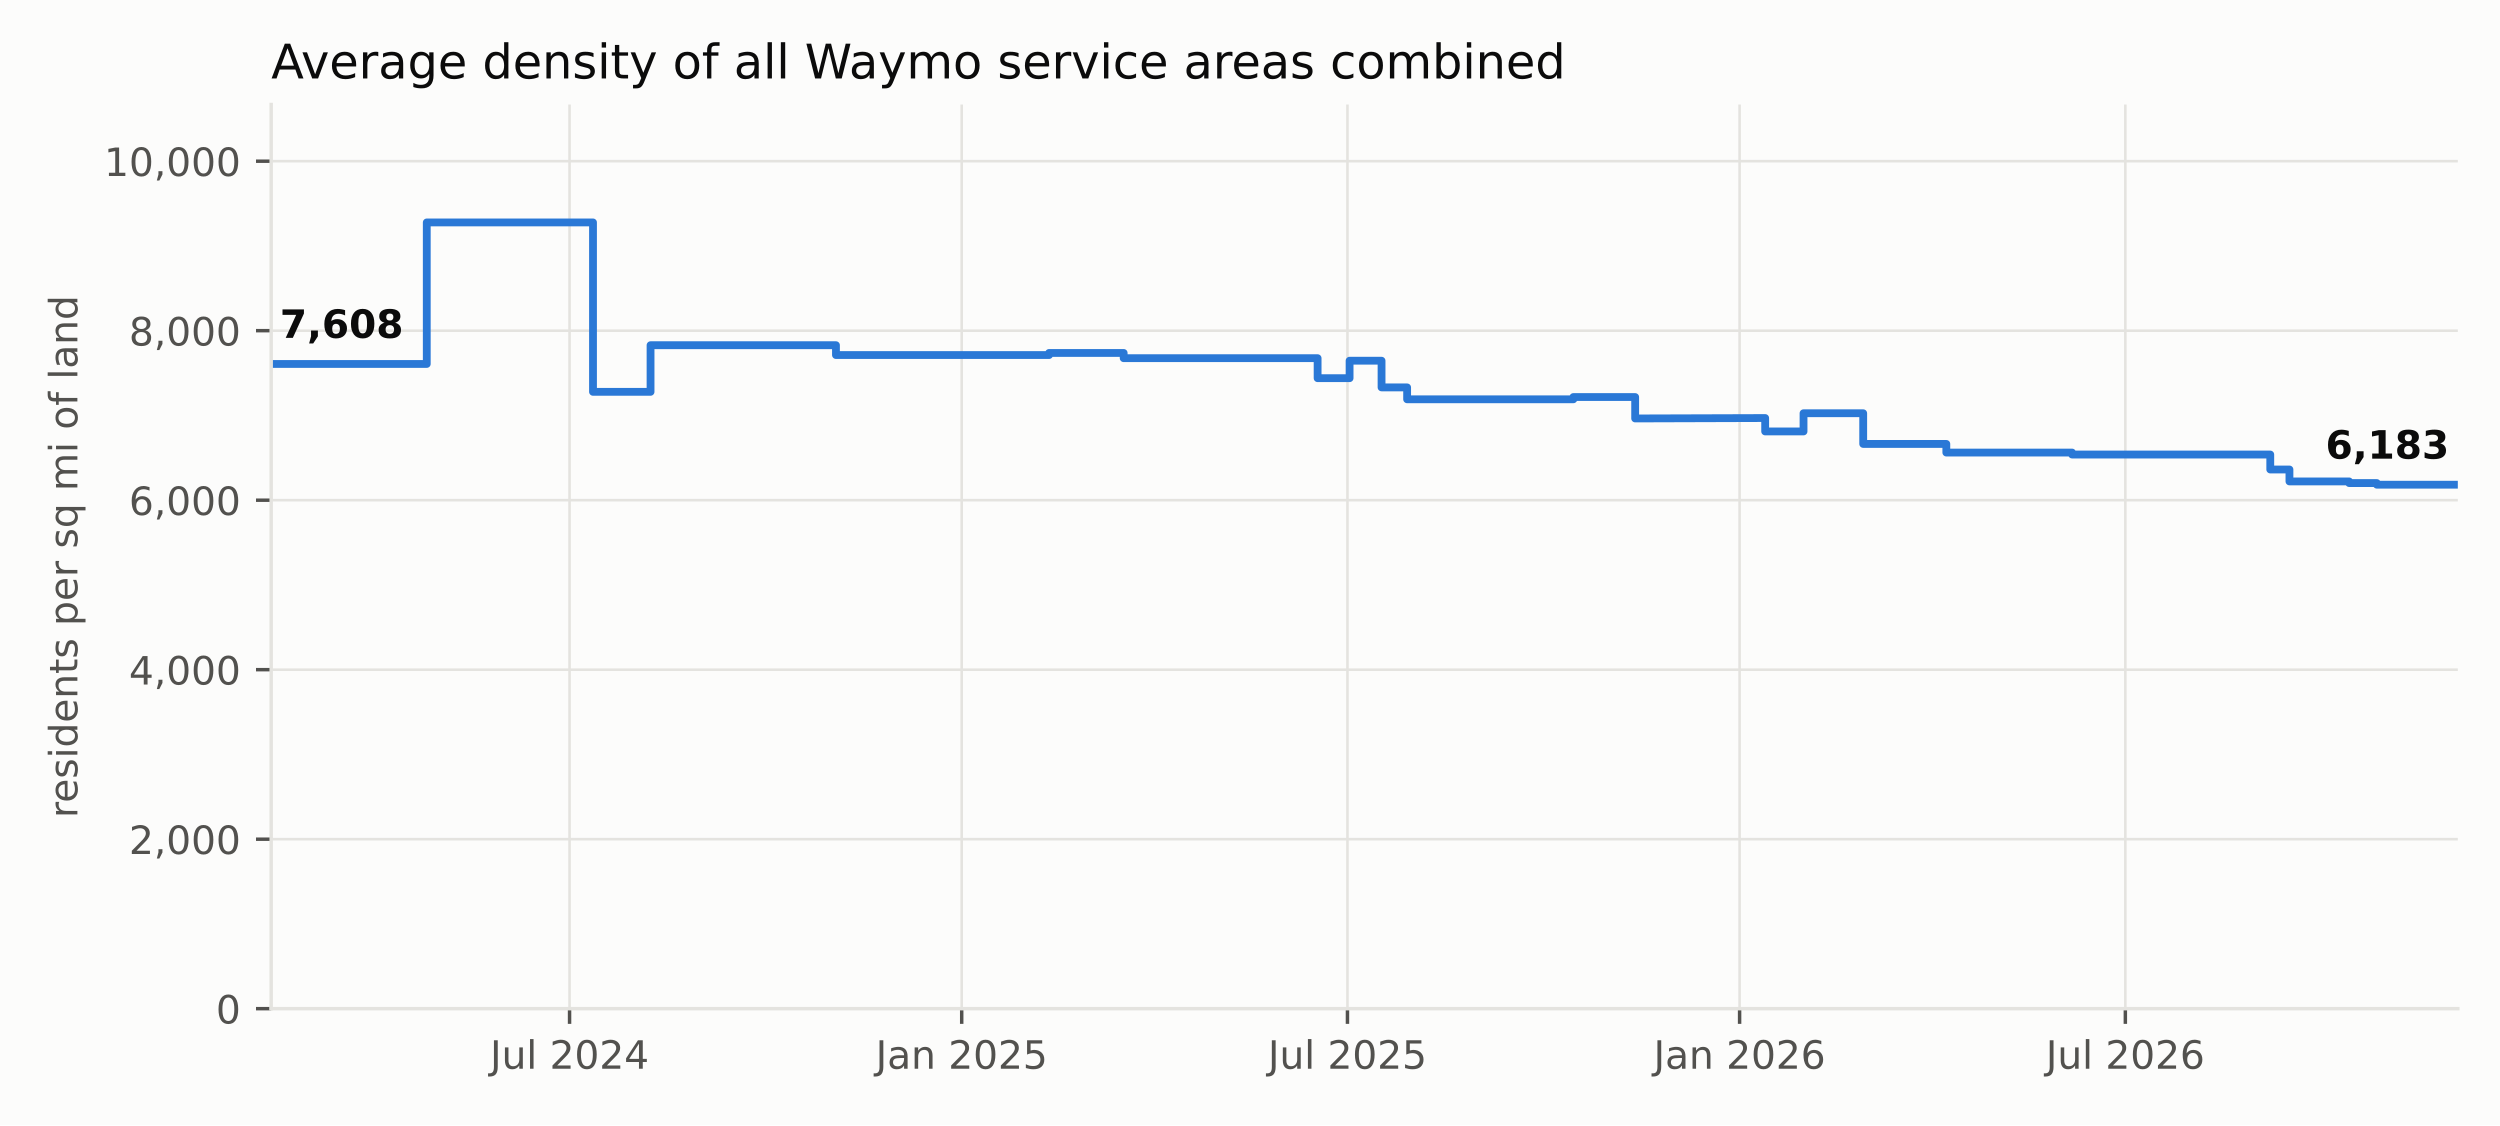
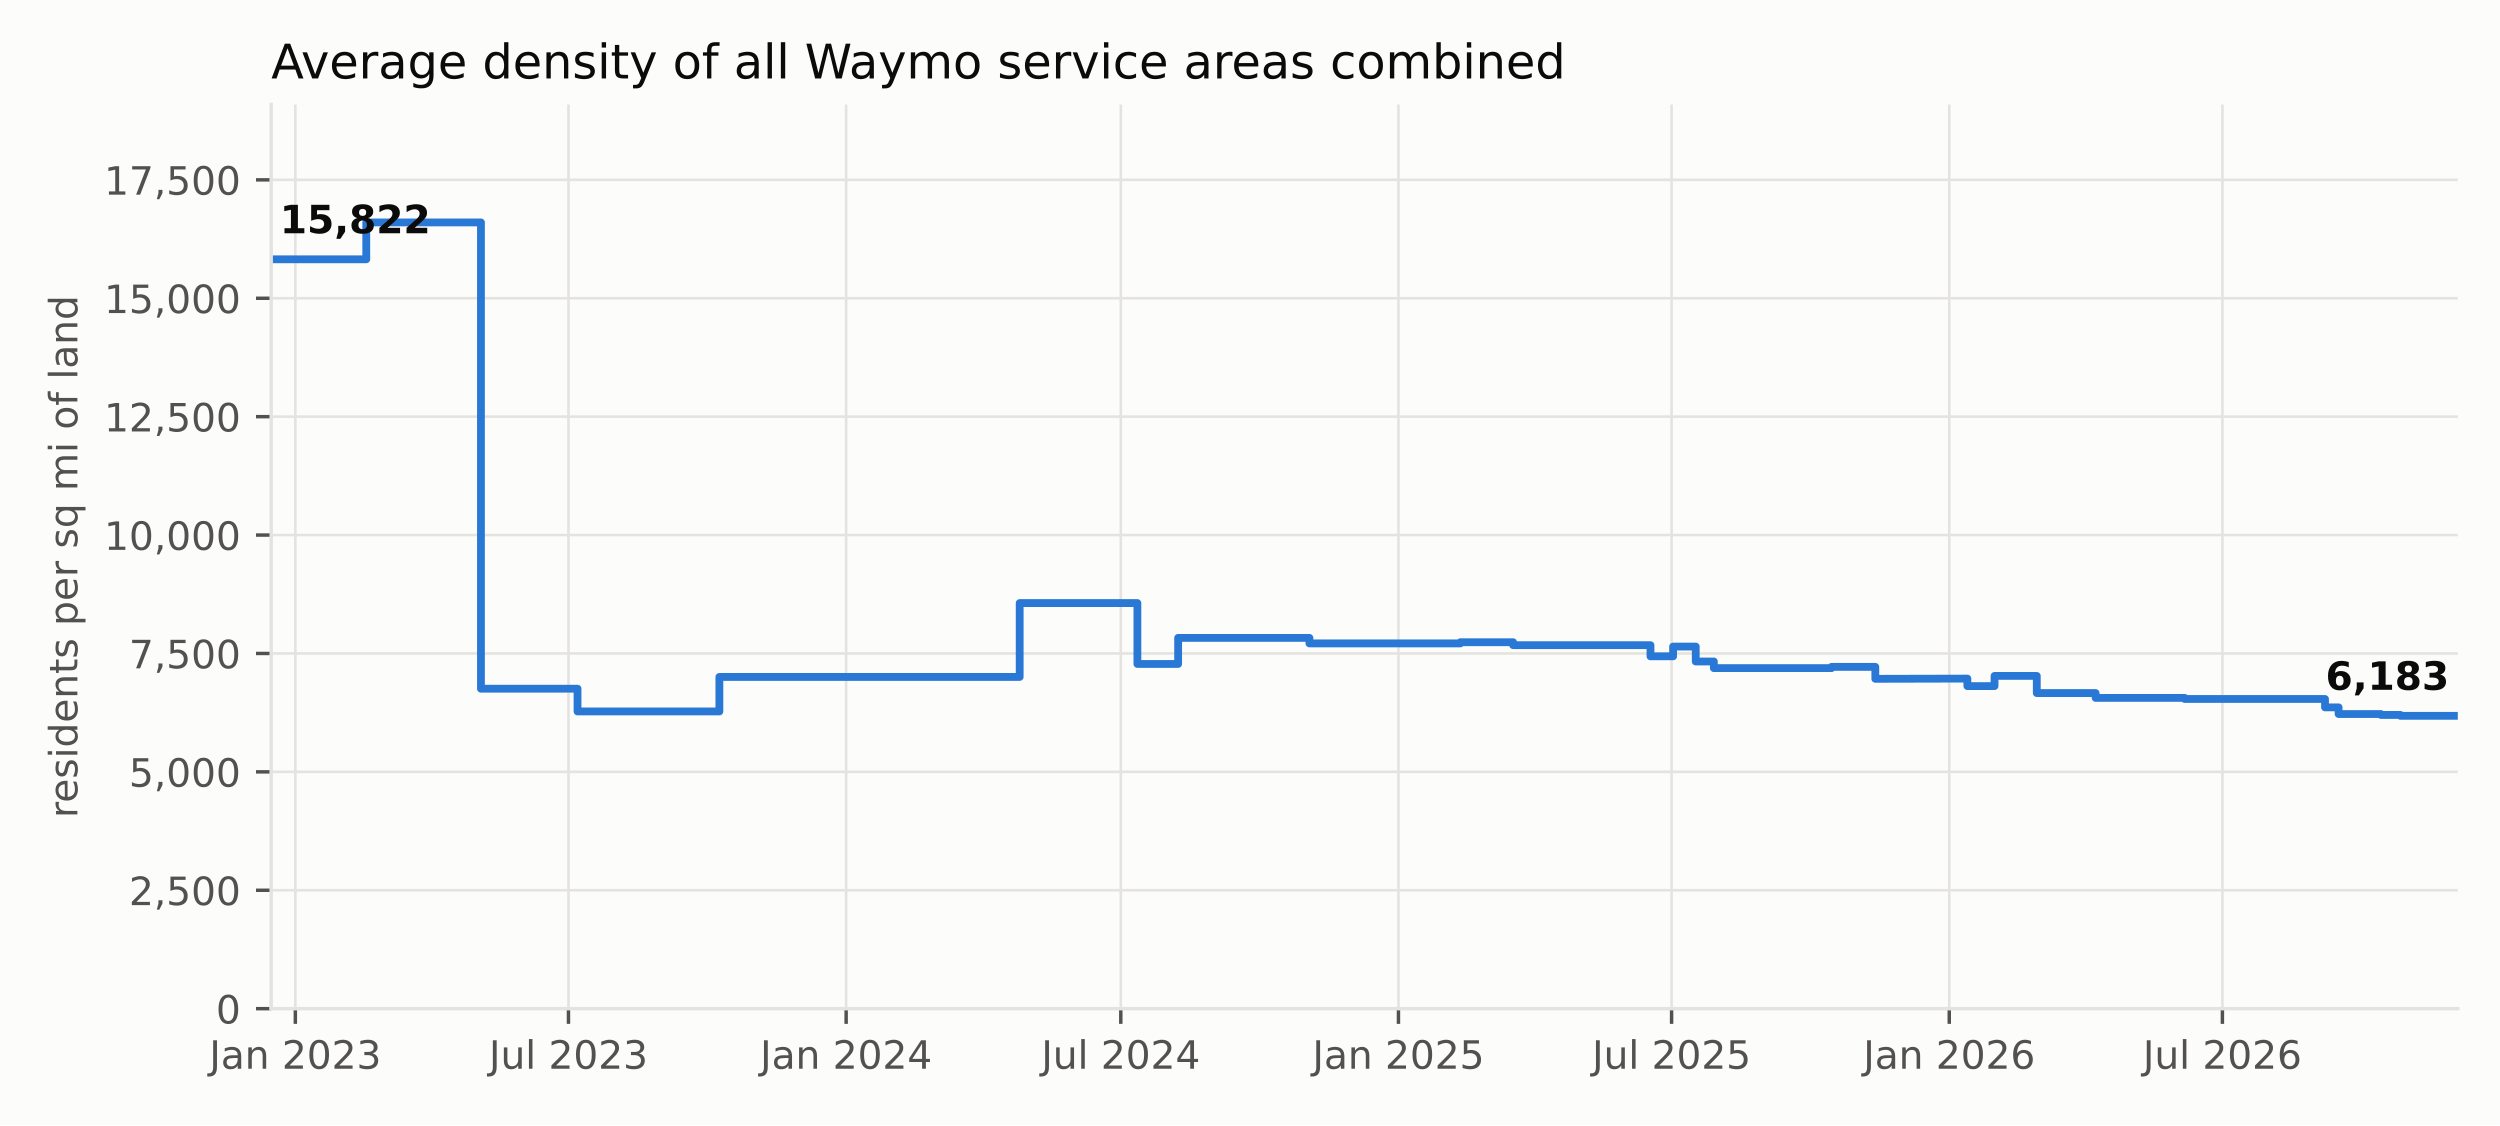
<svg xmlns="http://www.w3.org/2000/svg" xmlns:xlink="http://www.w3.org/1999/xlink" width="576pt" height="259.2pt" viewBox="0 0 576 259.2" version="1.1">
  <defs>
    <style type="text/css">*{stroke-linejoin: round; stroke-linecap: butt}</style>
  </defs>
  <g id="figure_1">
    <g id="patch_1">
      <path d="M 0 259.2  L 576 259.2  L 576 0  L 0 0  z " style="fill: #fcfcfb" />
    </g>
    <g id="axes_1">
      <g id="patch_2">
        <path d="M 62.482 232.398  L 566.28 232.398  L 566.28 24.077  L 62.482 24.077  z " style="fill: #fcfcfb" />
      </g>
      <g id="matplotlib.axis_1">
        <g id="xtick_1">
          <g id="line2d_1">
-             <path d="M 131.226 232.398  L 131.226 24.077  " clip-path="url(#p43db7457ee)" style="fill: none; stroke: #e4e3df; stroke-width: 0.6; stroke-linecap: square" />
+             <path d="M 68.045 232.398  L 68.045 24.077  " clip-path="url(#p2237ea4060)" style="fill: none; stroke: #e4e3df; stroke-width: 0.6; stroke-linecap: square" />
          </g>
          <g id="line2d_2">
            <defs>
-               <path id="m2aeccfa4a9" d="M 0 0  L 0 3.5  " style="stroke: #52514e; stroke-width: 0.8" />
+               <path id="m4282c5d8c9" d="M 0 0  L 0 3.5  " style="stroke: #52514e; stroke-width: 0.8" />
            </defs>
            <g>
-               <use xlink:href="#m2aeccfa4a9" x="131.226" y="232.398" style="fill: #52514e; stroke: #52514e; stroke-width: 0.8" />
+               <use xlink:href="#m4282c5d8c9" x="68.045" y="232.398" style="fill: #52514e; stroke: #52514e; stroke-width: 0.8" />
            </g>
          </g>
          <g id="text_1">
-             <text style="font-size: 9px; font-family: 'DejaVu Sans'; text-anchor: middle; fill: #52514e" x="131.226" y="246.236" transform="rotate(-0 131.2265 246.2365)">Jul 2024</text>
+             <text style="font-size: 9px; font-family: 'DejaVu Sans'; text-anchor: middle; fill: #52514e" x="68.045" y="246.236" transform="rotate(-0 68.0451 246.2358)">Jan 2023</text>
          </g>
        </g>
        <g id="xtick_2">
          <g id="line2d_3">
-             <path d="M 221.576 232.398  L 221.576 24.077  " clip-path="url(#p43db7457ee)" style="fill: none; stroke: #e4e3df; stroke-width: 0.6; stroke-linecap: square" />
+             <path d="M 130.976 232.398  L 130.976 24.077  " clip-path="url(#p2237ea4060)" style="fill: none; stroke: #e4e3df; stroke-width: 0.6; stroke-linecap: square" />
          </g>
          <g id="line2d_4">
            <g>
-               <use xlink:href="#m2aeccfa4a9" x="221.576" y="232.398" style="fill: #52514e; stroke: #52514e; stroke-width: 0.8" />
+               <use xlink:href="#m4282c5d8c9" x="130.976" y="232.398" style="fill: #52514e; stroke: #52514e; stroke-width: 0.8" />
            </g>
          </g>
          <g id="text_2">
-             <text style="font-size: 9px; font-family: 'DejaVu Sans'; text-anchor: middle; fill: #52514e" x="221.576" y="246.236" transform="rotate(-0 221.5762 246.2358)">Jan 2025</text>
+             <text style="font-size: 9px; font-family: 'DejaVu Sans'; text-anchor: middle; fill: #52514e" x="130.976" y="246.236" transform="rotate(-0 130.9764 246.2365)">Jul 2023</text>
          </g>
        </g>
        <g id="xtick_3">
          <g id="line2d_5">
-             <path d="M 310.453 232.398  L 310.453 24.077  " clip-path="url(#p43db7457ee)" style="fill: none; stroke: #e4e3df; stroke-width: 0.6; stroke-linecap: square" />
+             <path d="M 194.951 232.398  L 194.951 24.077  " clip-path="url(#p2237ea4060)" style="fill: none; stroke: #e4e3df; stroke-width: 0.6; stroke-linecap: square" />
          </g>
          <g id="line2d_6">
            <g>
-               <use xlink:href="#m2aeccfa4a9" x="310.453" y="232.398" style="fill: #52514e; stroke: #52514e; stroke-width: 0.8" />
+               <use xlink:href="#m4282c5d8c9" x="194.951" y="232.398" style="fill: #52514e; stroke: #52514e; stroke-width: 0.8" />
            </g>
          </g>
          <g id="text_3">
-             <text style="font-size: 9px; font-family: 'DejaVu Sans'; text-anchor: middle; fill: #52514e" x="310.453" y="246.236" transform="rotate(-0 310.4528 246.2365)">Jul 2025</text>
+             <text style="font-size: 9px; font-family: 'DejaVu Sans'; text-anchor: middle; fill: #52514e" x="194.951" y="246.236" transform="rotate(-0 194.9507 246.2358)">Jan 2024</text>
          </g>
        </g>
        <g id="xtick_4">
          <g id="line2d_7">
-             <path d="M 400.803 232.398  L 400.803 24.077  " clip-path="url(#p43db7457ee)" style="fill: none; stroke: #e4e3df; stroke-width: 0.6; stroke-linecap: square" />
+             <path d="M 258.23 232.398  L 258.23 24.077  " clip-path="url(#p2237ea4060)" style="fill: none; stroke: #e4e3df; stroke-width: 0.6; stroke-linecap: square" />
          </g>
          <g id="line2d_8">
            <g>
-               <use xlink:href="#m2aeccfa4a9" x="400.803" y="232.398" style="fill: #52514e; stroke: #52514e; stroke-width: 0.8" />
+               <use xlink:href="#m4282c5d8c9" x="258.23" y="232.398" style="fill: #52514e; stroke: #52514e; stroke-width: 0.8" />
            </g>
          </g>
          <g id="text_4">
-             <text style="font-size: 9px; font-family: 'DejaVu Sans'; text-anchor: middle; fill: #52514e" x="400.803" y="246.236" transform="rotate(-0 400.8025 246.2358)">Jan 2026</text>
+             <text style="font-size: 9px; font-family: 'DejaVu Sans'; text-anchor: middle; fill: #52514e" x="258.23" y="246.236" transform="rotate(-0 258.2297 246.2365)">Jul 2024</text>
          </g>
        </g>
        <g id="xtick_5">
          <g id="line2d_9">
-             <path d="M 489.679 232.398  L 489.679 24.077  " clip-path="url(#p43db7457ee)" style="fill: none; stroke: #e4e3df; stroke-width: 0.6; stroke-linecap: square" />
+             <path d="M 322.204 232.398  L 322.204 24.077  " clip-path="url(#p2237ea4060)" style="fill: none; stroke: #e4e3df; stroke-width: 0.6; stroke-linecap: square" />
          </g>
          <g id="line2d_10">
            <g>
-               <use xlink:href="#m2aeccfa4a9" x="489.679" y="232.398" style="fill: #52514e; stroke: #52514e; stroke-width: 0.8" />
+               <use xlink:href="#m4282c5d8c9" x="322.204" y="232.398" style="fill: #52514e; stroke: #52514e; stroke-width: 0.8" />
            </g>
          </g>
          <g id="text_5">
-             <text style="font-size: 9px; font-family: 'DejaVu Sans'; text-anchor: middle; fill: #52514e" x="489.679" y="246.236" transform="rotate(-0 489.6792 246.2365)">Jul 2026</text>
+             <text style="font-size: 9px; font-family: 'DejaVu Sans'; text-anchor: middle; fill: #52514e" x="322.204" y="246.236" transform="rotate(-0 322.204 246.2358)">Jan 2025</text>
+           </g>
+         </g>
+         <g id="xtick_6">
+           <g id="line2d_11">
+             <path d="M 385.135 232.398  L 385.135 24.077  " clip-path="url(#p2237ea4060)" style="fill: none; stroke: #e4e3df; stroke-width: 0.6; stroke-linecap: square" />
+           </g>
+           <g id="line2d_12">
+             <g>
+               <use xlink:href="#m4282c5d8c9" x="385.135" y="232.398" style="fill: #52514e; stroke: #52514e; stroke-width: 0.8" />
+             </g>
+           </g>
+           <g id="text_6">
+             <text style="font-size: 9px; font-family: 'DejaVu Sans'; text-anchor: middle; fill: #52514e" x="385.135" y="246.236" transform="rotate(-0 385.1353 246.2365)">Jul 2025</text>
+           </g>
+         </g>
+         <g id="xtick_7">
+           <g id="line2d_13">
+             <path d="M 449.11 232.398  L 449.11 24.077  " clip-path="url(#p2237ea4060)" style="fill: none; stroke: #e4e3df; stroke-width: 0.6; stroke-linecap: square" />
+           </g>
+           <g id="line2d_14">
+             <g>
+               <use xlink:href="#m4282c5d8c9" x="449.11" y="232.398" style="fill: #52514e; stroke: #52514e; stroke-width: 0.8" />
+             </g>
+           </g>
+           <g id="text_7">
+             <text style="font-size: 9px; font-family: 'DejaVu Sans'; text-anchor: middle; fill: #52514e" x="449.11" y="246.236" transform="rotate(-0 449.1096 246.2358)">Jan 2026</text>
+           </g>
+         </g>
+         <g id="xtick_8">
+           <g id="line2d_15">
+             <path d="M 512.041 232.398  L 512.041 24.077  " clip-path="url(#p2237ea4060)" style="fill: none; stroke: #e4e3df; stroke-width: 0.6; stroke-linecap: square" />
+           </g>
+           <g id="line2d_16">
+             <g>
+               <use xlink:href="#m4282c5d8c9" x="512.041" y="232.398" style="fill: #52514e; stroke: #52514e; stroke-width: 0.8" />
+             </g>
+           </g>
+           <g id="text_8">
+             <text style="font-size: 9px; font-family: 'DejaVu Sans'; text-anchor: middle; fill: #52514e" x="512.041" y="246.236" transform="rotate(-0 512.0409 246.2365)">Jul 2026</text>
          </g>
        </g>
      </g>
      <g id="matplotlib.axis_2">
        <g id="ytick_1">
-           <g id="line2d_11">
-             <path d="M 62.482 232.398  L 566.28 232.398  " clip-path="url(#p43db7457ee)" style="fill: none; stroke: #e4e3df; stroke-width: 0.6; stroke-linecap: square" />
-           </g>
-           <g id="line2d_12">
+           <g id="line2d_17">
+             <path d="M 62.482 232.398  L 566.28 232.398  " clip-path="url(#p2237ea4060)" style="fill: none; stroke: #e4e3df; stroke-width: 0.6; stroke-linecap: square" />
+           </g>
+           <g id="line2d_18">
            <defs>
-               <path id="ma1df3fccb0" d="M 0 0  L -3.5 0  " style="stroke: #52514e; stroke-width: 0.8" />
+               <path id="m42b5037714" d="M 0 0  L -3.5 0  " style="stroke: #52514e; stroke-width: 0.8" />
            </defs>
            <g>
-               <use xlink:href="#ma1df3fccb0" x="62.482" y="232.398" style="fill: #52514e; stroke: #52514e; stroke-width: 0.8" />
-             </g>
-           </g>
-           <g id="text_6">
+               <use xlink:href="#m42b5037714" x="62.482" y="232.398" style="fill: #52514e; stroke: #52514e; stroke-width: 0.8" />
+             </g>
+           </g>
+           <g id="text_9">
            <text style="font-size: 9px; font-family: 'DejaVu Sans'; text-anchor: end; fill: #52514e" x="55.482" y="235.817" transform="rotate(-0 55.48211 235.8168)">0</text>
          </g>
        </g>
        <g id="ytick_2">
-           <g id="line2d_13">
-             <path d="M 62.482 193.345  L 566.28 193.345  " clip-path="url(#p43db7457ee)" style="fill: none; stroke: #e4e3df; stroke-width: 0.6; stroke-linecap: square" />
-           </g>
-           <g id="line2d_14">
-             <g>
-               <use xlink:href="#ma1df3fccb0" x="62.482" y="193.345" style="fill: #52514e; stroke: #52514e; stroke-width: 0.8" />
-             </g>
-           </g>
-           <g id="text_7">
-             <text style="font-size: 9px; font-family: 'DejaVu Sans'; text-anchor: end; fill: #52514e" x="55.482" y="196.764" transform="rotate(-0 55.48211 196.7644)">2,000</text>
+           <g id="line2d_19">
+             <path d="M 62.482 205.117  L 566.28 205.117  " clip-path="url(#p2237ea4060)" style="fill: none; stroke: #e4e3df; stroke-width: 0.6; stroke-linecap: square" />
+           </g>
+           <g id="line2d_20">
+             <g>
+               <use xlink:href="#m42b5037714" x="62.482" y="205.117" style="fill: #52514e; stroke: #52514e; stroke-width: 0.8" />
+             </g>
+           </g>
+           <g id="text_10">
+             <text style="font-size: 9px; font-family: 'DejaVu Sans'; text-anchor: end; fill: #52514e" x="55.482" y="208.536" transform="rotate(-0 55.48211 208.5363)">2,500</text>
          </g>
        </g>
        <g id="ytick_3">
-           <g id="line2d_15">
-             <path d="M 62.482 154.293  L 566.28 154.293  " clip-path="url(#p43db7457ee)" style="fill: none; stroke: #e4e3df; stroke-width: 0.6; stroke-linecap: square" />
-           </g>
-           <g id="line2d_16">
-             <g>
-               <use xlink:href="#ma1df3fccb0" x="62.482" y="154.293" style="fill: #52514e; stroke: #52514e; stroke-width: 0.8" />
-             </g>
-           </g>
-           <g id="text_8">
-             <text style="font-size: 9px; font-family: 'DejaVu Sans'; text-anchor: end; fill: #52514e" x="55.482" y="157.712" transform="rotate(-0 55.48211 157.7119)">4,000</text>
+           <g id="line2d_21">
+             <path d="M 62.482 177.837  L 566.28 177.837  " clip-path="url(#p2237ea4060)" style="fill: none; stroke: #e4e3df; stroke-width: 0.6; stroke-linecap: square" />
+           </g>
+           <g id="line2d_22">
+             <g>
+               <use xlink:href="#m42b5037714" x="62.482" y="177.837" style="fill: #52514e; stroke: #52514e; stroke-width: 0.8" />
+             </g>
+           </g>
+           <g id="text_11">
+             <text style="font-size: 9px; font-family: 'DejaVu Sans'; text-anchor: end; fill: #52514e" x="55.482" y="181.256" transform="rotate(-0 55.48211 181.2559)">5,000</text>
          </g>
        </g>
        <g id="ytick_4">
-           <g id="line2d_17">
-             <path d="M 62.482 115.241  L 566.28 115.241  " clip-path="url(#p43db7457ee)" style="fill: none; stroke: #e4e3df; stroke-width: 0.6; stroke-linecap: square" />
-           </g>
-           <g id="line2d_18">
-             <g>
-               <use xlink:href="#ma1df3fccb0" x="62.482" y="115.241" style="fill: #52514e; stroke: #52514e; stroke-width: 0.8" />
-             </g>
-           </g>
-           <g id="text_9">
-             <text style="font-size: 9px; font-family: 'DejaVu Sans'; text-anchor: end; fill: #52514e" x="55.482" y="118.66" transform="rotate(-0 55.48211 118.6595)">6,000</text>
+           <g id="line2d_23">
+             <path d="M 62.482 150.556  L 566.28 150.556  " clip-path="url(#p2237ea4060)" style="fill: none; stroke: #e4e3df; stroke-width: 0.6; stroke-linecap: square" />
+           </g>
+           <g id="line2d_24">
+             <g>
+               <use xlink:href="#m42b5037714" x="62.482" y="150.556" style="fill: #52514e; stroke: #52514e; stroke-width: 0.8" />
+             </g>
+           </g>
+           <g id="text_12">
+             <text style="font-size: 9px; font-family: 'DejaVu Sans'; text-anchor: end; fill: #52514e" x="55.482" y="153.975" transform="rotate(-0 55.48211 153.9754)">7,500</text>
          </g>
        </g>
        <g id="ytick_5">
-           <g id="line2d_19">
-             <path d="M 62.482 76.188  L 566.28 76.188  " clip-path="url(#p43db7457ee)" style="fill: none; stroke: #e4e3df; stroke-width: 0.6; stroke-linecap: square" />
-           </g>
-           <g id="line2d_20">
-             <g>
-               <use xlink:href="#ma1df3fccb0" x="62.482" y="76.188" style="fill: #52514e; stroke: #52514e; stroke-width: 0.8" />
-             </g>
-           </g>
-           <g id="text_10">
-             <text style="font-size: 9px; font-family: 'DejaVu Sans'; text-anchor: end; fill: #52514e" x="55.482" y="79.607" transform="rotate(-0 55.48211 79.60706)">8,000</text>
+           <g id="line2d_25">
+             <path d="M 62.482 123.276  L 566.28 123.276  " clip-path="url(#p2237ea4060)" style="fill: none; stroke: #e4e3df; stroke-width: 0.6; stroke-linecap: square" />
+           </g>
+           <g id="line2d_26">
+             <g>
+               <use xlink:href="#m42b5037714" x="62.482" y="123.276" style="fill: #52514e; stroke: #52514e; stroke-width: 0.8" />
+             </g>
+           </g>
+           <g id="text_13">
+             <text style="font-size: 9px; font-family: 'DejaVu Sans'; text-anchor: end; fill: #52514e" x="55.482" y="126.695" transform="rotate(-0 55.48211 126.6949)">10,000</text>
          </g>
        </g>
        <g id="ytick_6">
-           <g id="line2d_21">
-             <path d="M 62.482 37.136  L 566.28 37.136  " clip-path="url(#p43db7457ee)" style="fill: none; stroke: #e4e3df; stroke-width: 0.6; stroke-linecap: square" />
-           </g>
-           <g id="line2d_22">
-             <g>
-               <use xlink:href="#ma1df3fccb0" x="62.482" y="37.136" style="fill: #52514e; stroke: #52514e; stroke-width: 0.8" />
-             </g>
-           </g>
-           <g id="text_11">
-             <text style="font-size: 9px; font-family: 'DejaVu Sans'; text-anchor: end; fill: #52514e" x="55.482" y="40.555" transform="rotate(-0 55.48211 40.55462)">10,000</text>
-           </g>
-         </g>
-         <g id="text_12">
+           <g id="line2d_27">
+             <path d="M 62.482 95.995  L 566.28 95.995  " clip-path="url(#p2237ea4060)" style="fill: none; stroke: #e4e3df; stroke-width: 0.6; stroke-linecap: square" />
+           </g>
+           <g id="line2d_28">
+             <g>
+               <use xlink:href="#m42b5037714" x="62.482" y="95.995" style="fill: #52514e; stroke: #52514e; stroke-width: 0.8" />
+             </g>
+           </g>
+           <g id="text_14">
+             <text style="font-size: 9px; font-family: 'DejaVu Sans'; text-anchor: end; fill: #52514e" x="55.482" y="99.414" transform="rotate(-0 55.48211 99.41438)">12,500</text>
+           </g>
+         </g>
+         <g id="ytick_7">
+           <g id="line2d_29">
+             <path d="M 62.482 68.715  L 566.28 68.715  " clip-path="url(#p2237ea4060)" style="fill: none; stroke: #e4e3df; stroke-width: 0.6; stroke-linecap: square" />
+           </g>
+           <g id="line2d_30">
+             <g>
+               <use xlink:href="#m42b5037714" x="62.482" y="68.715" style="fill: #52514e; stroke: #52514e; stroke-width: 0.8" />
+             </g>
+           </g>
+           <g id="text_15">
+             <text style="font-size: 9px; font-family: 'DejaVu Sans'; text-anchor: end; fill: #52514e" x="55.482" y="72.134" transform="rotate(-0 55.48211 72.13389)">15,000</text>
+           </g>
+         </g>
+         <g id="ytick_8">
+           <g id="line2d_31">
+             <path d="M 62.482 41.434  L 566.28 41.434  " clip-path="url(#p2237ea4060)" style="fill: none; stroke: #e4e3df; stroke-width: 0.6; stroke-linecap: square" />
+           </g>
+           <g id="line2d_32">
+             <g>
+               <use xlink:href="#m42b5037714" x="62.482" y="41.434" style="fill: #52514e; stroke: #52514e; stroke-width: 0.8" />
+             </g>
+           </g>
+           <g id="text_16">
+             <text style="font-size: 9px; font-family: 'DejaVu Sans'; text-anchor: end; fill: #52514e" x="55.482" y="44.853" transform="rotate(-0 55.48211 44.8534)">17,500</text>
+           </g>
+         </g>
+         <g id="text_17">
          <text style="font-size: 9px; font-family: 'DejaVu Sans'; text-anchor: middle; fill: #52514e" x="17.828" y="128.238" transform="rotate(-90 17.82844 128.2377)">residents per sq mi of land</text>
        </g>
      </g>
-       <g id="line2d_23">
-         <path d="M 62.482 83.852  L 98.327 83.852  L 98.327 51.25  L 136.628 51.25  L 136.628 90.279  L 149.886 90.279  L 149.886 79.533  L 192.605 79.533  L 192.605 81.802  L 241.708 81.802  L 241.708 81.321  L 258.895 81.321  L 258.895 82.527  L 303.578 82.527  L 303.578 87.133  L 310.944 87.133  L 310.944 83.109  L 318.309 83.109  L 318.309 89.257  L 324.202 89.257  L 324.202 91.997  L 362.502 91.997  L 362.502 91.481  L 376.742 91.481  L 376.742 96.412  L 406.695 96.315  L 406.695 99.403  L 415.533 99.403  L 415.533 95.214  L 429.282 95.214  L 429.282 102.282  L 448.433 102.282  L 448.433 104.27  L 477.403 104.27  L 477.403 104.724  L 523.069 104.724  L 523.069 108.172  L 527.489 108.172  L 527.489 110.918  L 541.237 110.918  L 541.237 111.299  L 547.621 111.299  L 547.621 111.672  L 566.28 111.672  L 566.28 111.672  " clip-path="url(#p43db7457ee)" style="fill: none; stroke: #2a78d6; stroke-width: 1.8; stroke-linecap: square" />
+       <g id="line2d_33">
+         <path d="M 62.482 59.742  L 84.386 59.742  L 84.386 51.25  L 110.811 51.25  L 110.811 158.676  L 133.062 158.676  L 133.062 163.916  L 165.745 163.916  L 165.745 155.966  L 234.935 155.966  L 234.935 138.946  L 262.054 138.946  L 262.054 152.975  L 271.442 152.975  L 271.442 146.97  L 301.69 146.97  L 301.69 148.238  L 336.459 148.238  L 336.459 147.969  L 348.628 147.969  L 348.628 148.643  L 380.268 148.643  L 380.268 151.217  L 385.483 151.217  L 385.483 148.968  L 390.698 148.968  L 390.698 152.404  L 394.871 152.404  L 394.871 153.935  L 421.99 153.935  L 421.99 153.647  L 432.073 153.647  L 432.073 156.402  L 453.282 156.348  L 453.282 158.074  L 459.54 158.074  L 459.54 155.733  L 469.275 155.733  L 469.275 159.683  L 482.835 159.683  L 482.835 160.794  L 503.349 160.794  L 503.349 161.048  L 535.684 161.048  L 535.684 162.975  L 538.813 162.975  L 538.813 164.509  L 548.548 164.509  L 548.548 164.722  L 553.068 164.722  L 553.068 164.931  L 566.28 164.931  L 566.28 164.931  " clip-path="url(#p2237ea4060)" style="fill: none; stroke: #2a78d6; stroke-width: 1.8; stroke-linecap: square" />
      </g>
      <g id="patch_3">
        <path d="M 62.482 232.398  L 62.482 24.077  " style="fill: none; stroke: #e4e3df; stroke-width: 0.8; stroke-linejoin: miter; stroke-linecap: square" />
      </g>
      <g id="patch_4">
        <path d="M 62.482 232.398  L 566.28 232.398  " style="fill: none; stroke: #e4e3df; stroke-width: 0.8; stroke-linejoin: miter; stroke-linecap: square" />
      </g>
-       <g id="text_13">
-         <text style="font-weight: 700; font-size: 9px; font-family: 'DejaVu Sans'; text-anchor: end; fill: #0b0b0b" x="564.28" y="105.672" transform="rotate(-0 564.28 105.6722)">6,183</text>
-       </g>
-       <g id="text_14">
-         <text style="font-weight: 700; font-size: 9px; font-family: 'DejaVu Sans'; text-anchor: start; fill: #0b0b0b" x="64.482" y="77.852" transform="rotate(-0 64.48211 77.85174)">7,608</text>
-       </g>
-       <g id="text_15">
+       <g id="text_18">
+         <text style="font-weight: 700; font-size: 9px; font-family: 'DejaVu Sans'; text-anchor: end; fill: #0b0b0b" x="564.28" y="158.931" transform="rotate(-0 564.28 158.9306)">6,183</text>
+       </g>
+       <g id="text_19">
+         <text style="font-weight: 700; font-size: 9px; font-family: 'DejaVu Sans'; text-anchor: start; fill: #0b0b0b" x="64.482" y="53.742" transform="rotate(-0 64.48211 53.74212)">15,822</text>
+       </g>
+       <g id="text_20">
        <text style="font-size: 11px; font-family: 'DejaVu Sans'; text-anchor: start; fill: #0b0b0b" x="62.482" y="18.077" transform="rotate(-0 62.48211 18.07742)">Average density of all Waymo service areas combined</text>
      </g>
    </g>
  </g>
  <defs>
-     <clipPath id="p43db7457ee">
+     <clipPath id="p2237ea4060">
      <rect x="62.482" y="24.077" width="503.798" height="208.32" />
    </clipPath>
  </defs>
</svg>
